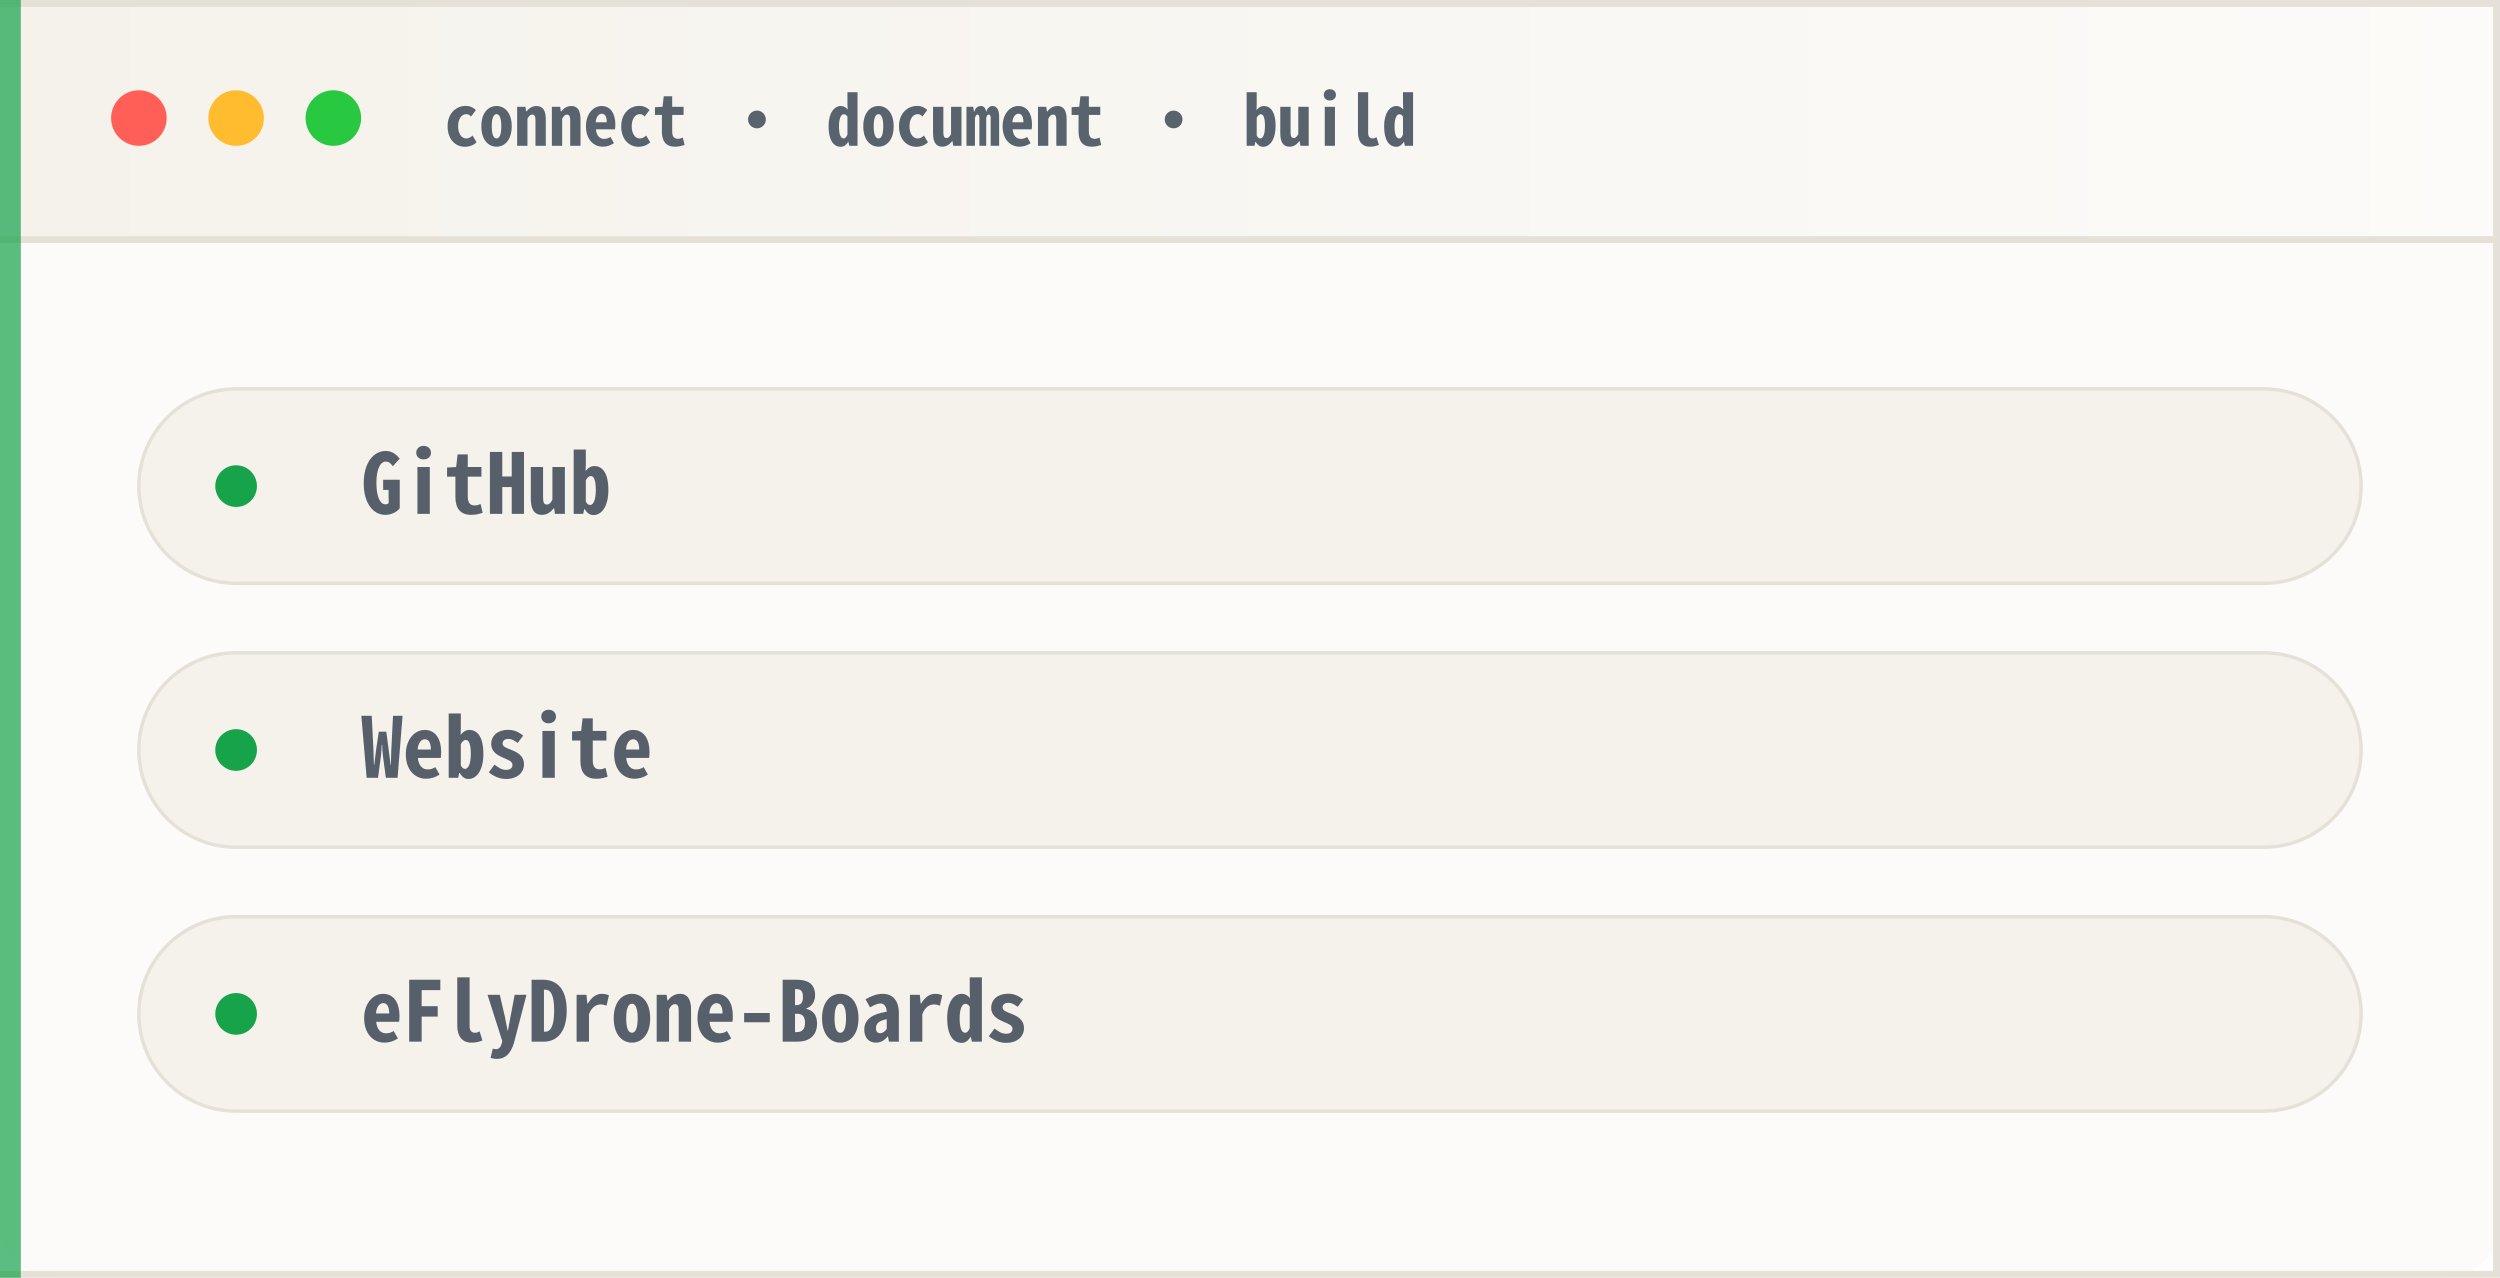
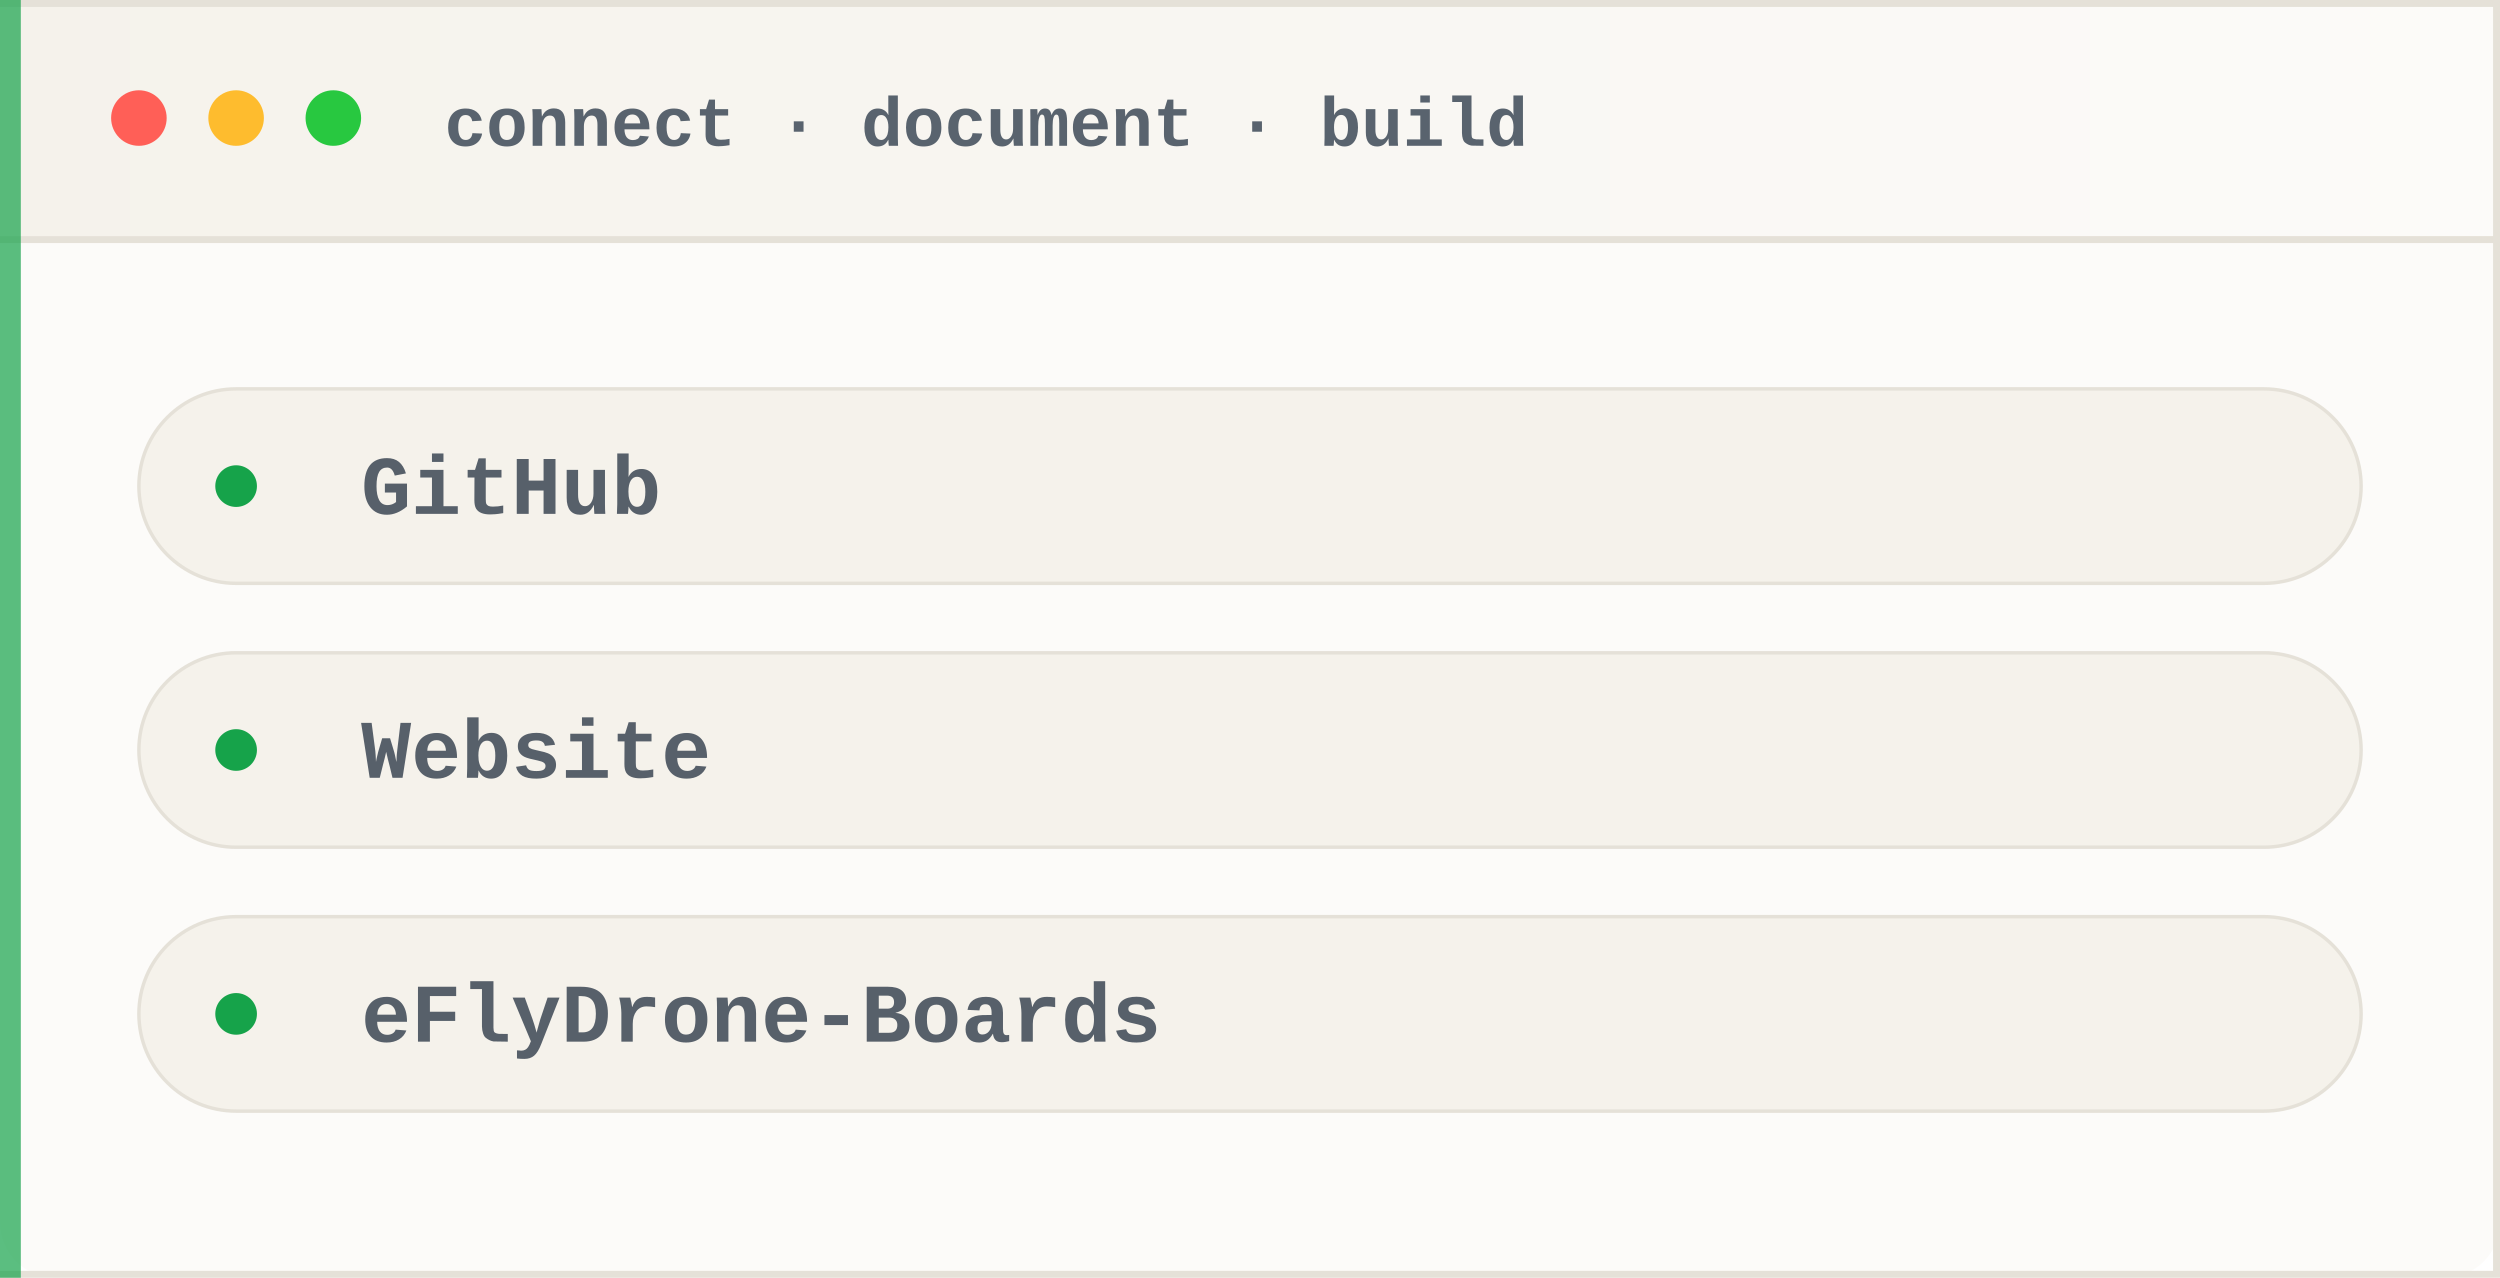
<svg xmlns="http://www.w3.org/2000/svg" width="360" height="184" viewBox="0 0 360 184" role="img" aria-labelledby="title desc">
  <defs>
    <linearGradient id="bar" x1="0" x2="1">
      <stop stop-color="#f5f2eb" />
      <stop offset="1" stop-color="#fcfbf9" />
    </linearGradient>
  </defs>
  <style>a:hover rect,a:focus rect{stroke:#16a34a;stroke-width:1}</style>
  <rect width="360" height="184" rx="8" fill="#fcfbf9" />
  <rect width="360" height="34" fill="url(#bar)" />
  <path d="M0 34.5H360M0 .5H360M359.5 0V184M0 183.5H360" stroke="#e5e1d8" stroke-width="1" fill="none" />
  <circle cx="20" cy="17" r="4" fill="#ff5f57" />
  <circle cx="34" cy="17" r="4" fill="#febc2e" />
  <circle cx="48" cy="17" r="4" fill="#28c840" />
-   <text x="64" y="21" font-family="'Cascadia Mono','Noto Sans Mono CJK SC','Microsoft YaHei UI',Consolas,monospace" font-size="10" font-weight="600" fill="#59636e">connect · document · build</text>
+   <text x="64" y="21" font-family="'Courier New', Consolas, monospace" font-size="10" font-weight="600" fill="#59636e">connect · document · build</text>
  <a href="https://github.com/JOEYZYC" target="_blank" rel="noopener">
    <rect x="20" y="56" width="320" height="28" rx="14" fill="#f5f2eb" stroke="#e5e1d8" stroke-width=".5" />
    <circle cx="34" cy="70" r="3" fill="#16a34a" />
-     <text x="52" y="74" font-family="'Cascadia Mono','Noto Sans Mono CJK SC','Microsoft YaHei UI',Consolas,monospace" font-size="12" font-weight="700" fill="#57606a">GitHub</text>
+     <text x="52" y="74" font-family="'Courier New', Consolas, monospace" font-size="12" font-weight="700" fill="#57606a">GitHub</text>
  </a>
  <a href="https://joeyzyc.github.io/joeych-pages/" target="_blank" rel="noopener">
    <rect x="20" y="94" width="320" height="28" rx="14" fill="#f5f2eb" stroke="#e5e1d8" stroke-width=".5" />
    <circle cx="34" cy="108" r="3" fill="#16a34a" />
-     <text x="52" y="112" font-family="'Cascadia Mono','Noto Sans Mono CJK SC','Microsoft YaHei UI',Consolas,monospace" font-size="12" font-weight="700" fill="#57606a">Website</text>
+     <text x="52" y="112" font-family="'Courier New', Consolas, monospace" font-size="12" font-weight="700" fill="#57606a">Website</text>
  </a>
  <a href="https://github.com/JOEYZYC/eFlyDrone-Boards" target="_blank" rel="noopener">
    <rect x="20" y="132" width="320" height="28" rx="14" fill="#f5f2eb" stroke="#e5e1d8" stroke-width=".5" />
    <circle cx="34" cy="146" r="3" fill="#16a34a" />
-     <text x="52" y="150" font-family="'Cascadia Mono','Noto Sans Mono CJK SC','Microsoft YaHei UI',Consolas,monospace" font-size="12" font-weight="700" fill="#57606a">eFlyDrone-Boards</text>
+     <text x="52" y="150" font-family="'Courier New', Consolas, monospace" font-size="12" font-weight="700" fill="#57606a">eFlyDrone-Boards</text>
  </a>
  <rect width="3" height="184" fill="#16a34a" opacity=".7" />
</svg>
